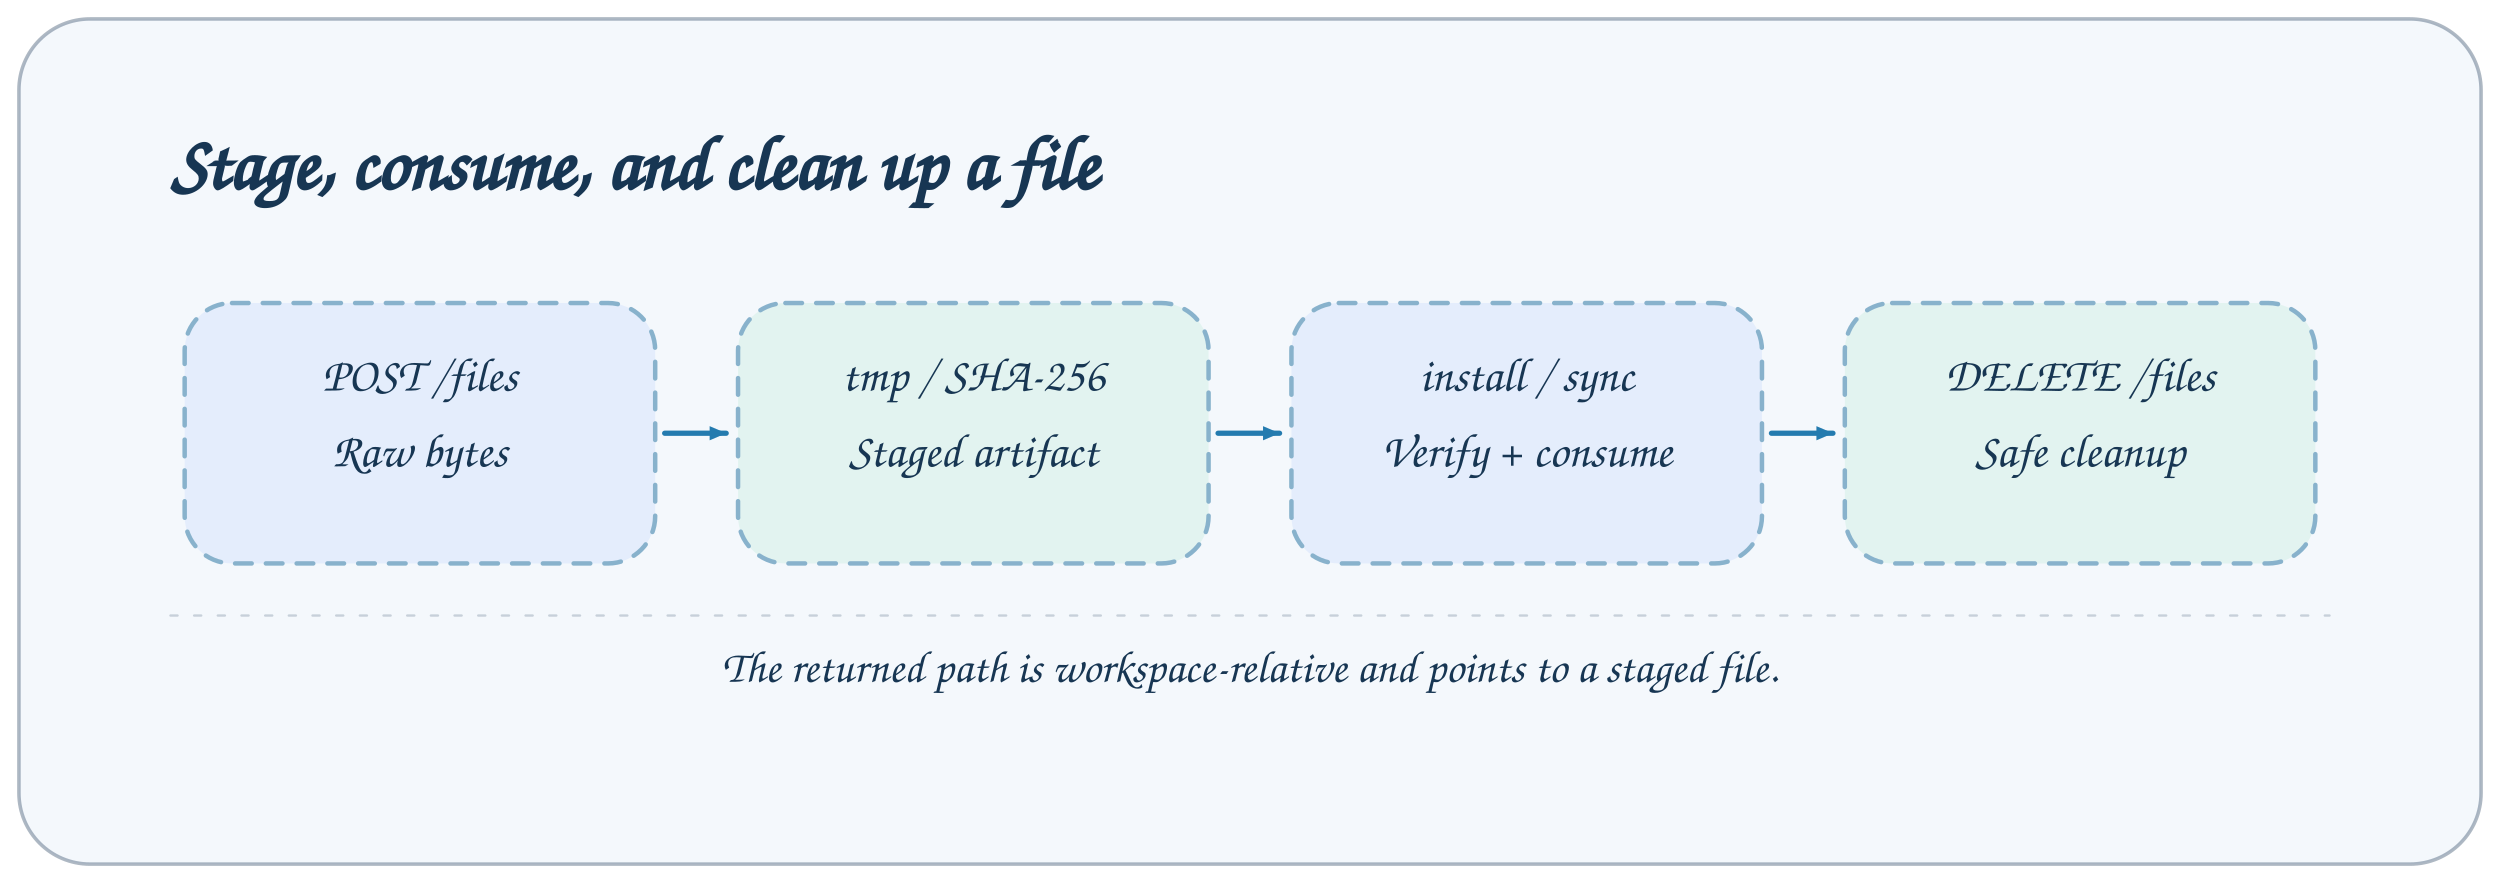
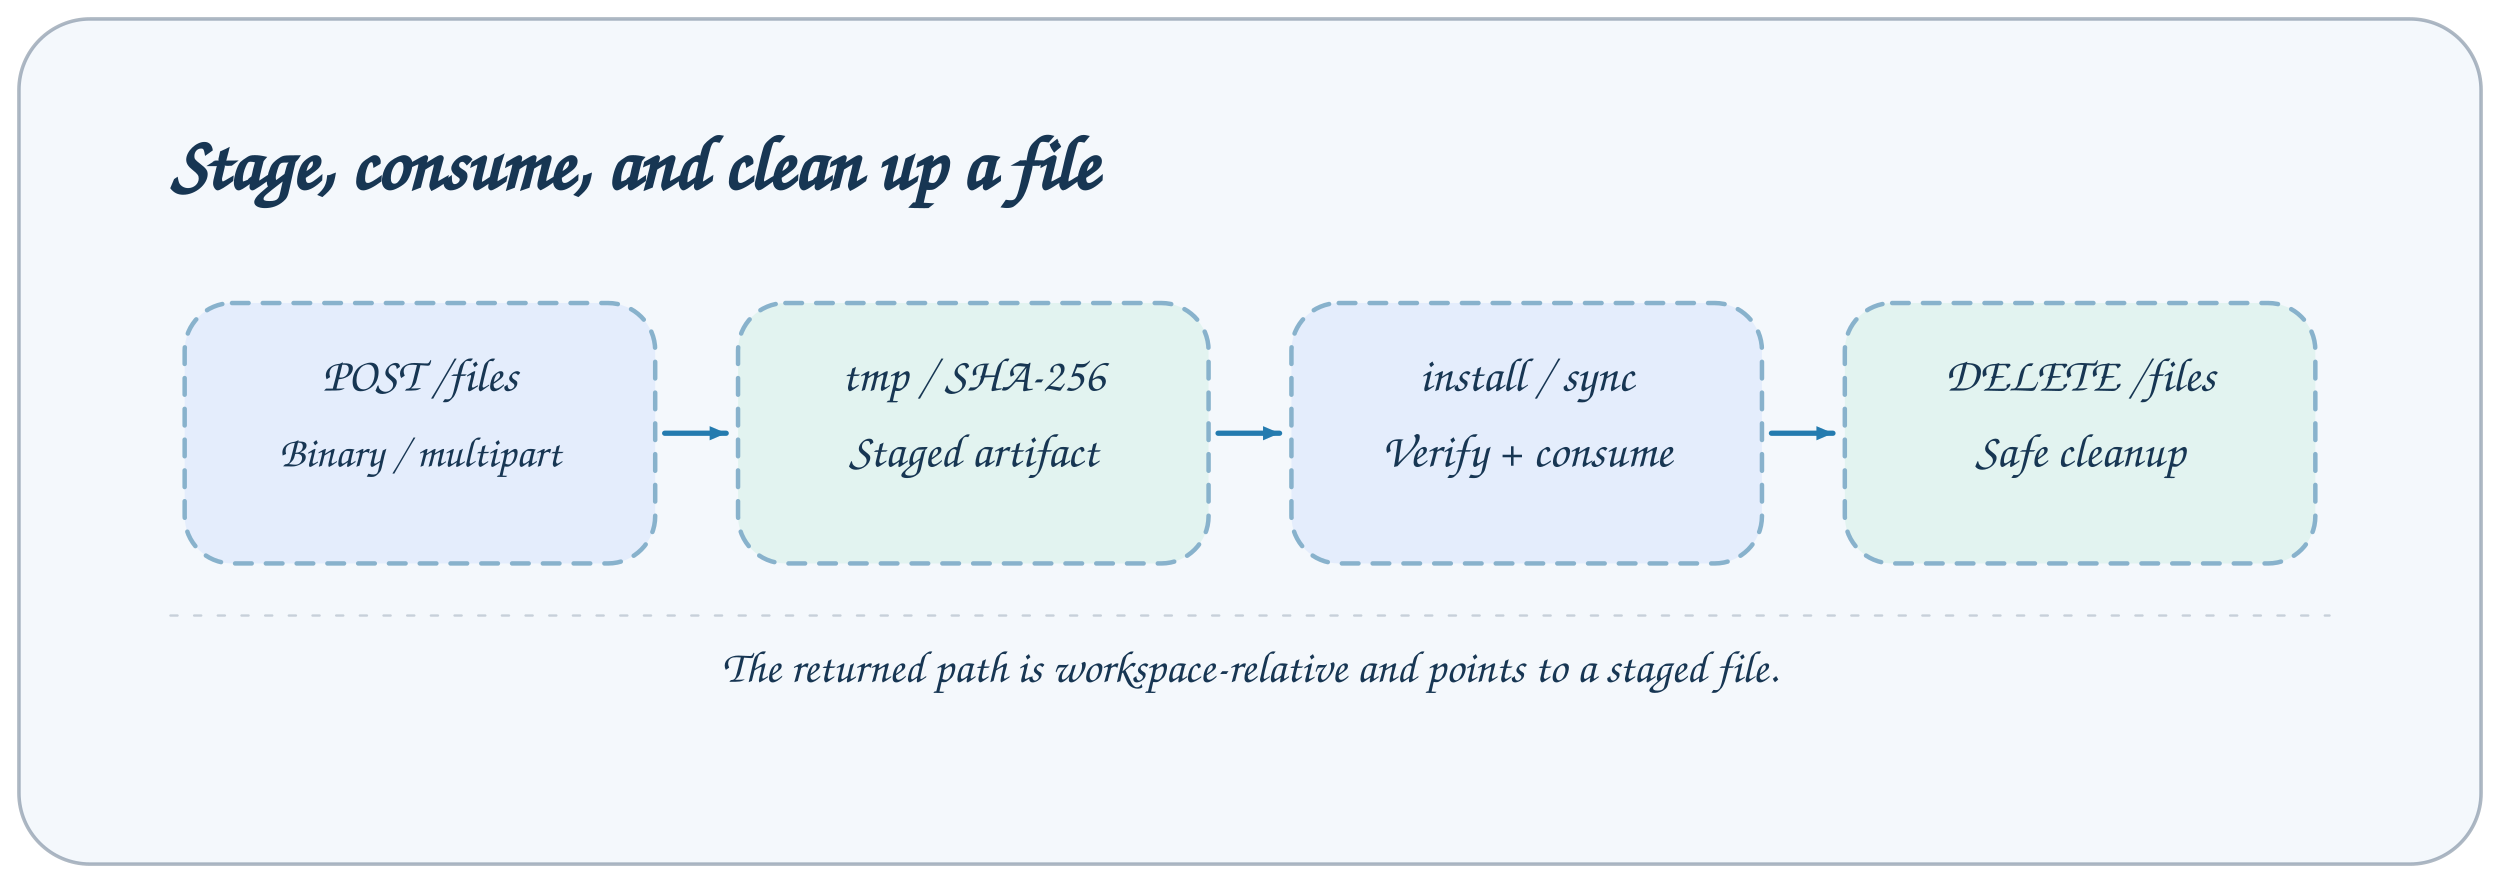
<svg xmlns="http://www.w3.org/2000/svg" width="1056" height="373" viewBox="0 0 1056 373" role="img" aria-labelledby="title desc" aria-label="Stage, consume, and clean up a file">
  <defs>
    <marker id="arrow" viewBox="0 0 8 6" refX="7" refY="3" markerWidth="8" markerHeight="6" markerUnits="userSpaceOnUse" orient="auto-start-reverse">
      <path d="M 0 0 L 7 3 L 0 6 z" fill="#247baf" />
    </marker>
  </defs>
  <rect x="8" y="8" width="1040.0" height="357.0" rx="30" fill="#f4f8fc" stroke="#173653" stroke-width="1.5" stroke-linejoin="round" stroke-opacity="0.35" />
  <g transform="translate(28 28)" font-family="'Comic Sans MS', 'Chalkboard SE', 'Comic Neue', cursive" data-diagram-content="true">
    <g font-family="'Comic Sans MS', 'Chalkboard SE', 'Comic Neue', cursive" fill="#173653">
      <text text-anchor="start" x="44" y="52" font-size="32" font-weight="700">Stage, consume, and clean up a file</text>
      <rect x="50.0" y="100" width="198.75" height="110" rx="20" fill="#e4edfc" stroke="#88b2cc" stroke-width="1.9" stroke-dasharray="7 6" stroke-linecap="round" />
      <text x="149.375" y="137" text-anchor="middle" font-size="20">POST /files</text>
-       <text x="149.375" y="169" text-anchor="middle" font-size="20">Raw bytes</text>
+       <text x="149.375" y="169" text-anchor="middle" font-size="18">Binary / multipart</text>
      <path stroke-linecap="round" stroke-linejoin="round" d="M252.75 155H278.75" stroke="#247baf" stroke-width="2.2" marker-end="url(#arrow)" fill="none" />
      <rect x="283.75" y="100" width="198.75" height="110" rx="20" fill="#e2f3f0" stroke="#88b2cc" stroke-width="1.9" stroke-dasharray="7 6" stroke-linecap="round" />
      <text x="383.125" y="137" text-anchor="middle" font-size="20">tmp / SHA-256</text>
      <text x="383.125" y="169" text-anchor="middle" font-size="20">Staged artifact</text>
      <path stroke-linecap="round" stroke-linejoin="round" d="M486.5 155H512.5" stroke="#247baf" stroke-width="2.2" marker-end="url(#arrow)" fill="none" />
      <rect x="517.5" y="100" width="198.75" height="110" rx="20" fill="#e4edfc" stroke="#88b2cc" stroke-width="1.9" stroke-dasharray="7 6" stroke-linecap="round" />
      <text x="616.875" y="137" text-anchor="middle" font-size="20">install / sync</text>
      <text x="616.875" y="169" text-anchor="middle" font-size="20">Verify + consume</text>
      <path stroke-linecap="round" stroke-linejoin="round" d="M720.25 155H746.25" stroke="#247baf" stroke-width="2.2" marker-end="url(#arrow)" fill="none" />
      <rect x="751.25" y="100" width="198.75" height="110" rx="20" fill="#e2f3f0" stroke="#88b2cc" stroke-width="1.9" stroke-dasharray="7 6" stroke-linecap="round" />
      <text x="850.625" y="137" text-anchor="middle" font-size="20">DELETE /files</text>
      <text x="850.625" y="169" text-anchor="middle" font-size="20">Safe cleanup</text>
      <text x="500.0" y="260.0" font-size="19" text-anchor="middle">The returned path is workspace-relative and points to a staged file.</text>
    </g>
    <path d="M 44 232 H 956" fill="none" stroke="#173653" stroke-opacity="0.2" stroke-width="1" stroke-dasharray="3 7" stroke-linecap="round" />
  </g>
</svg>
